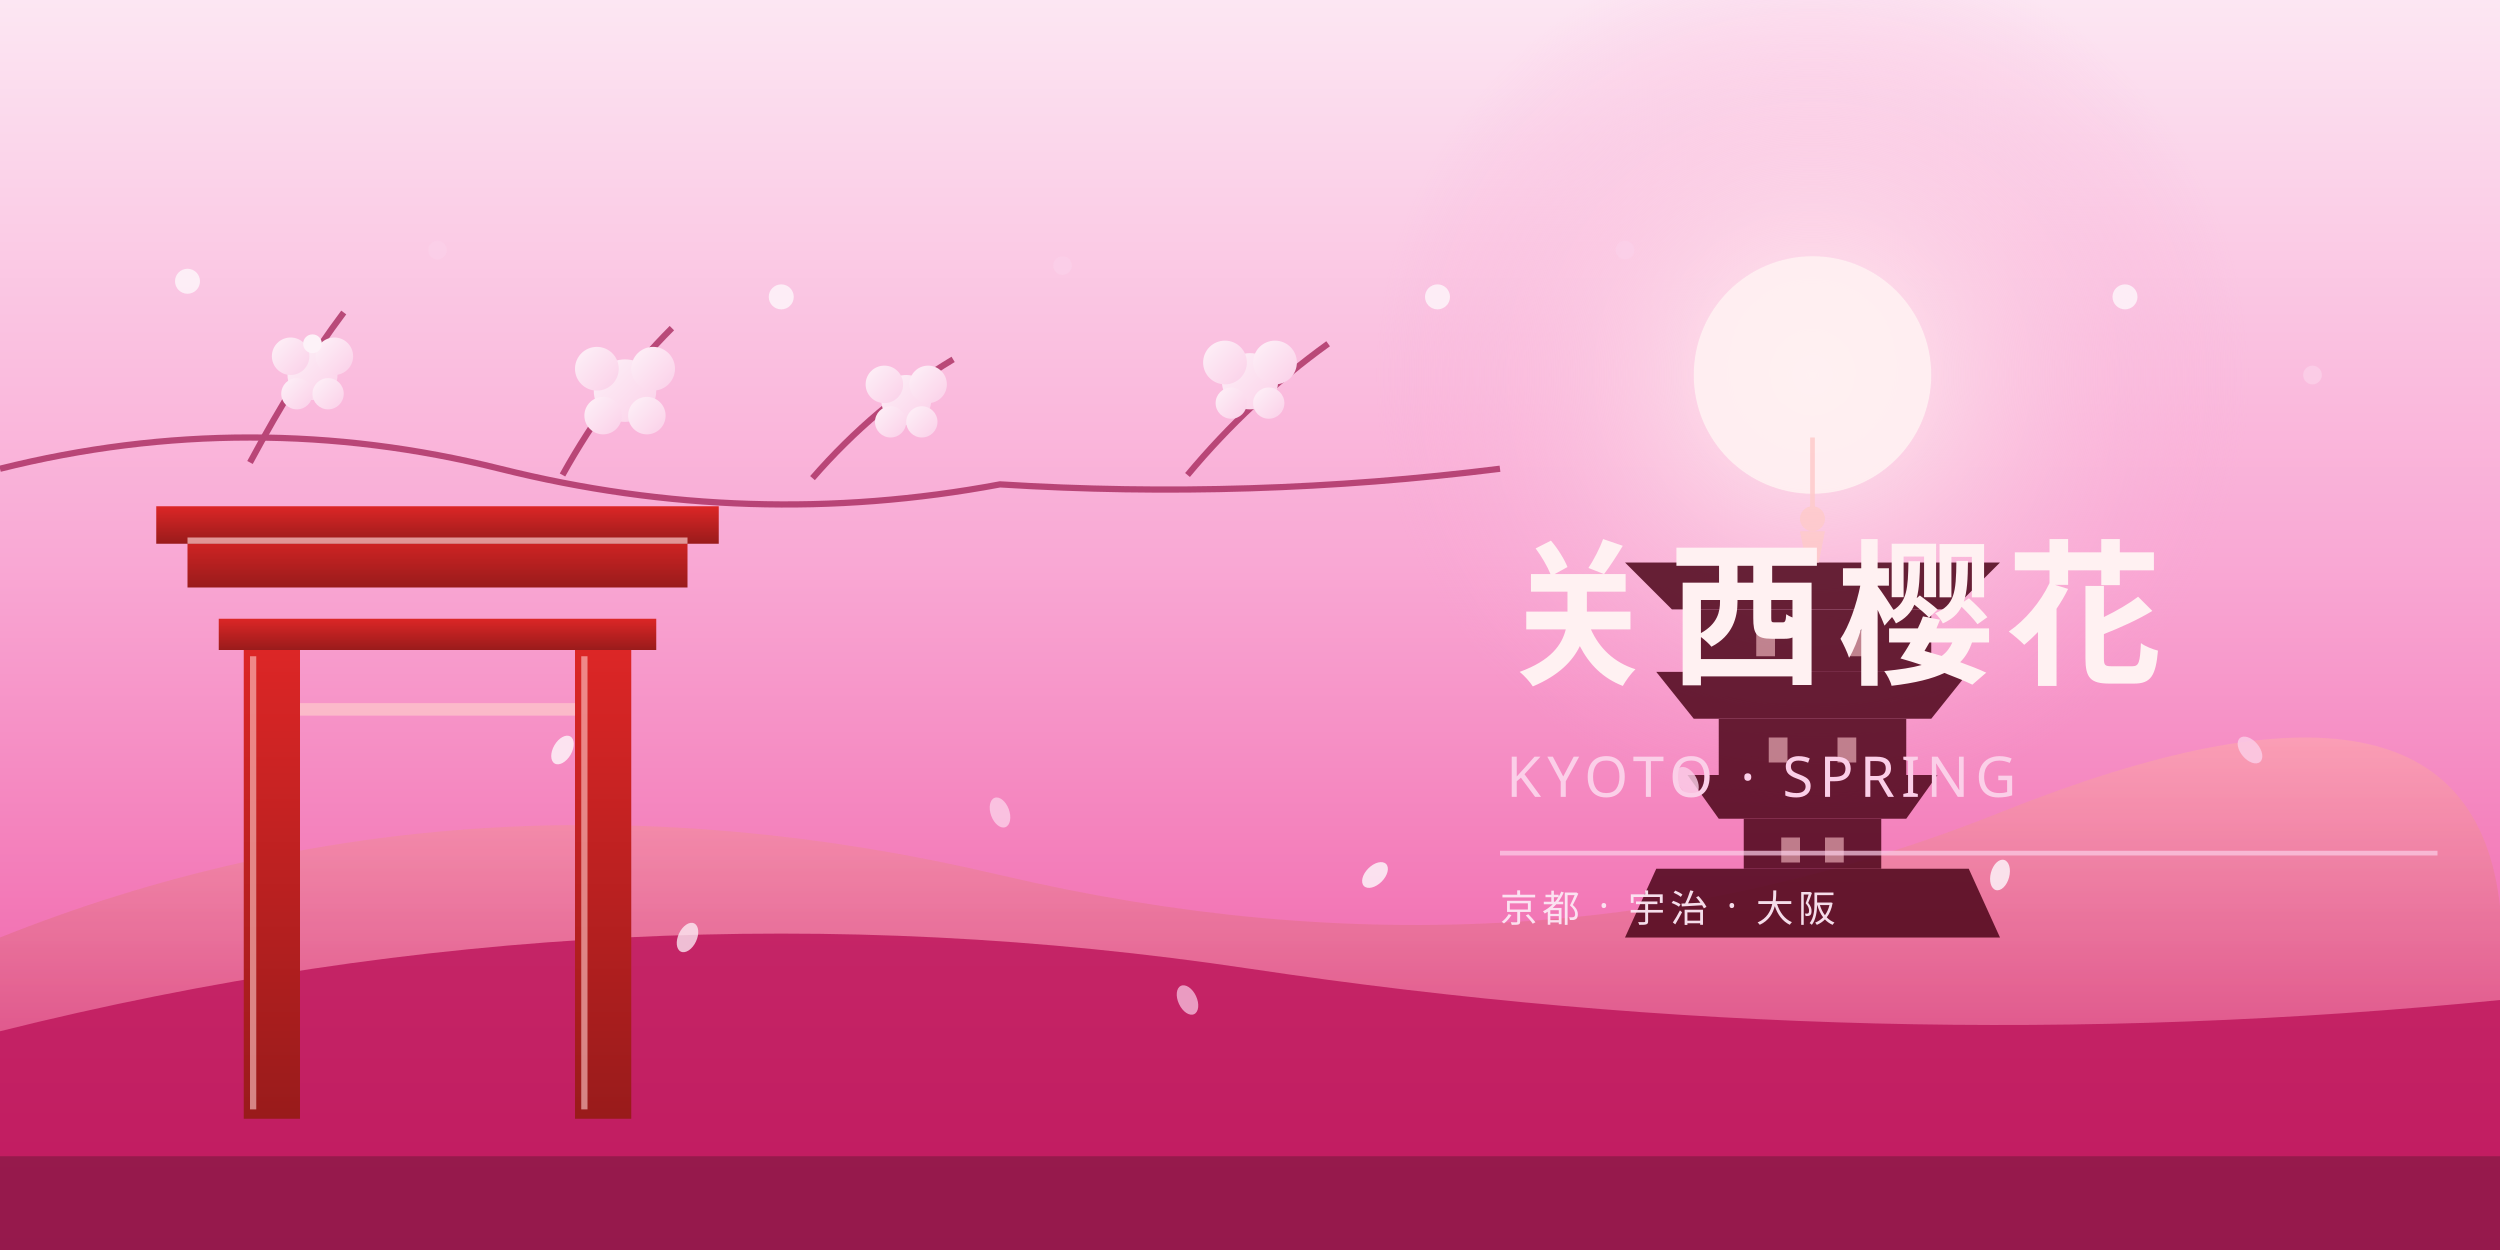
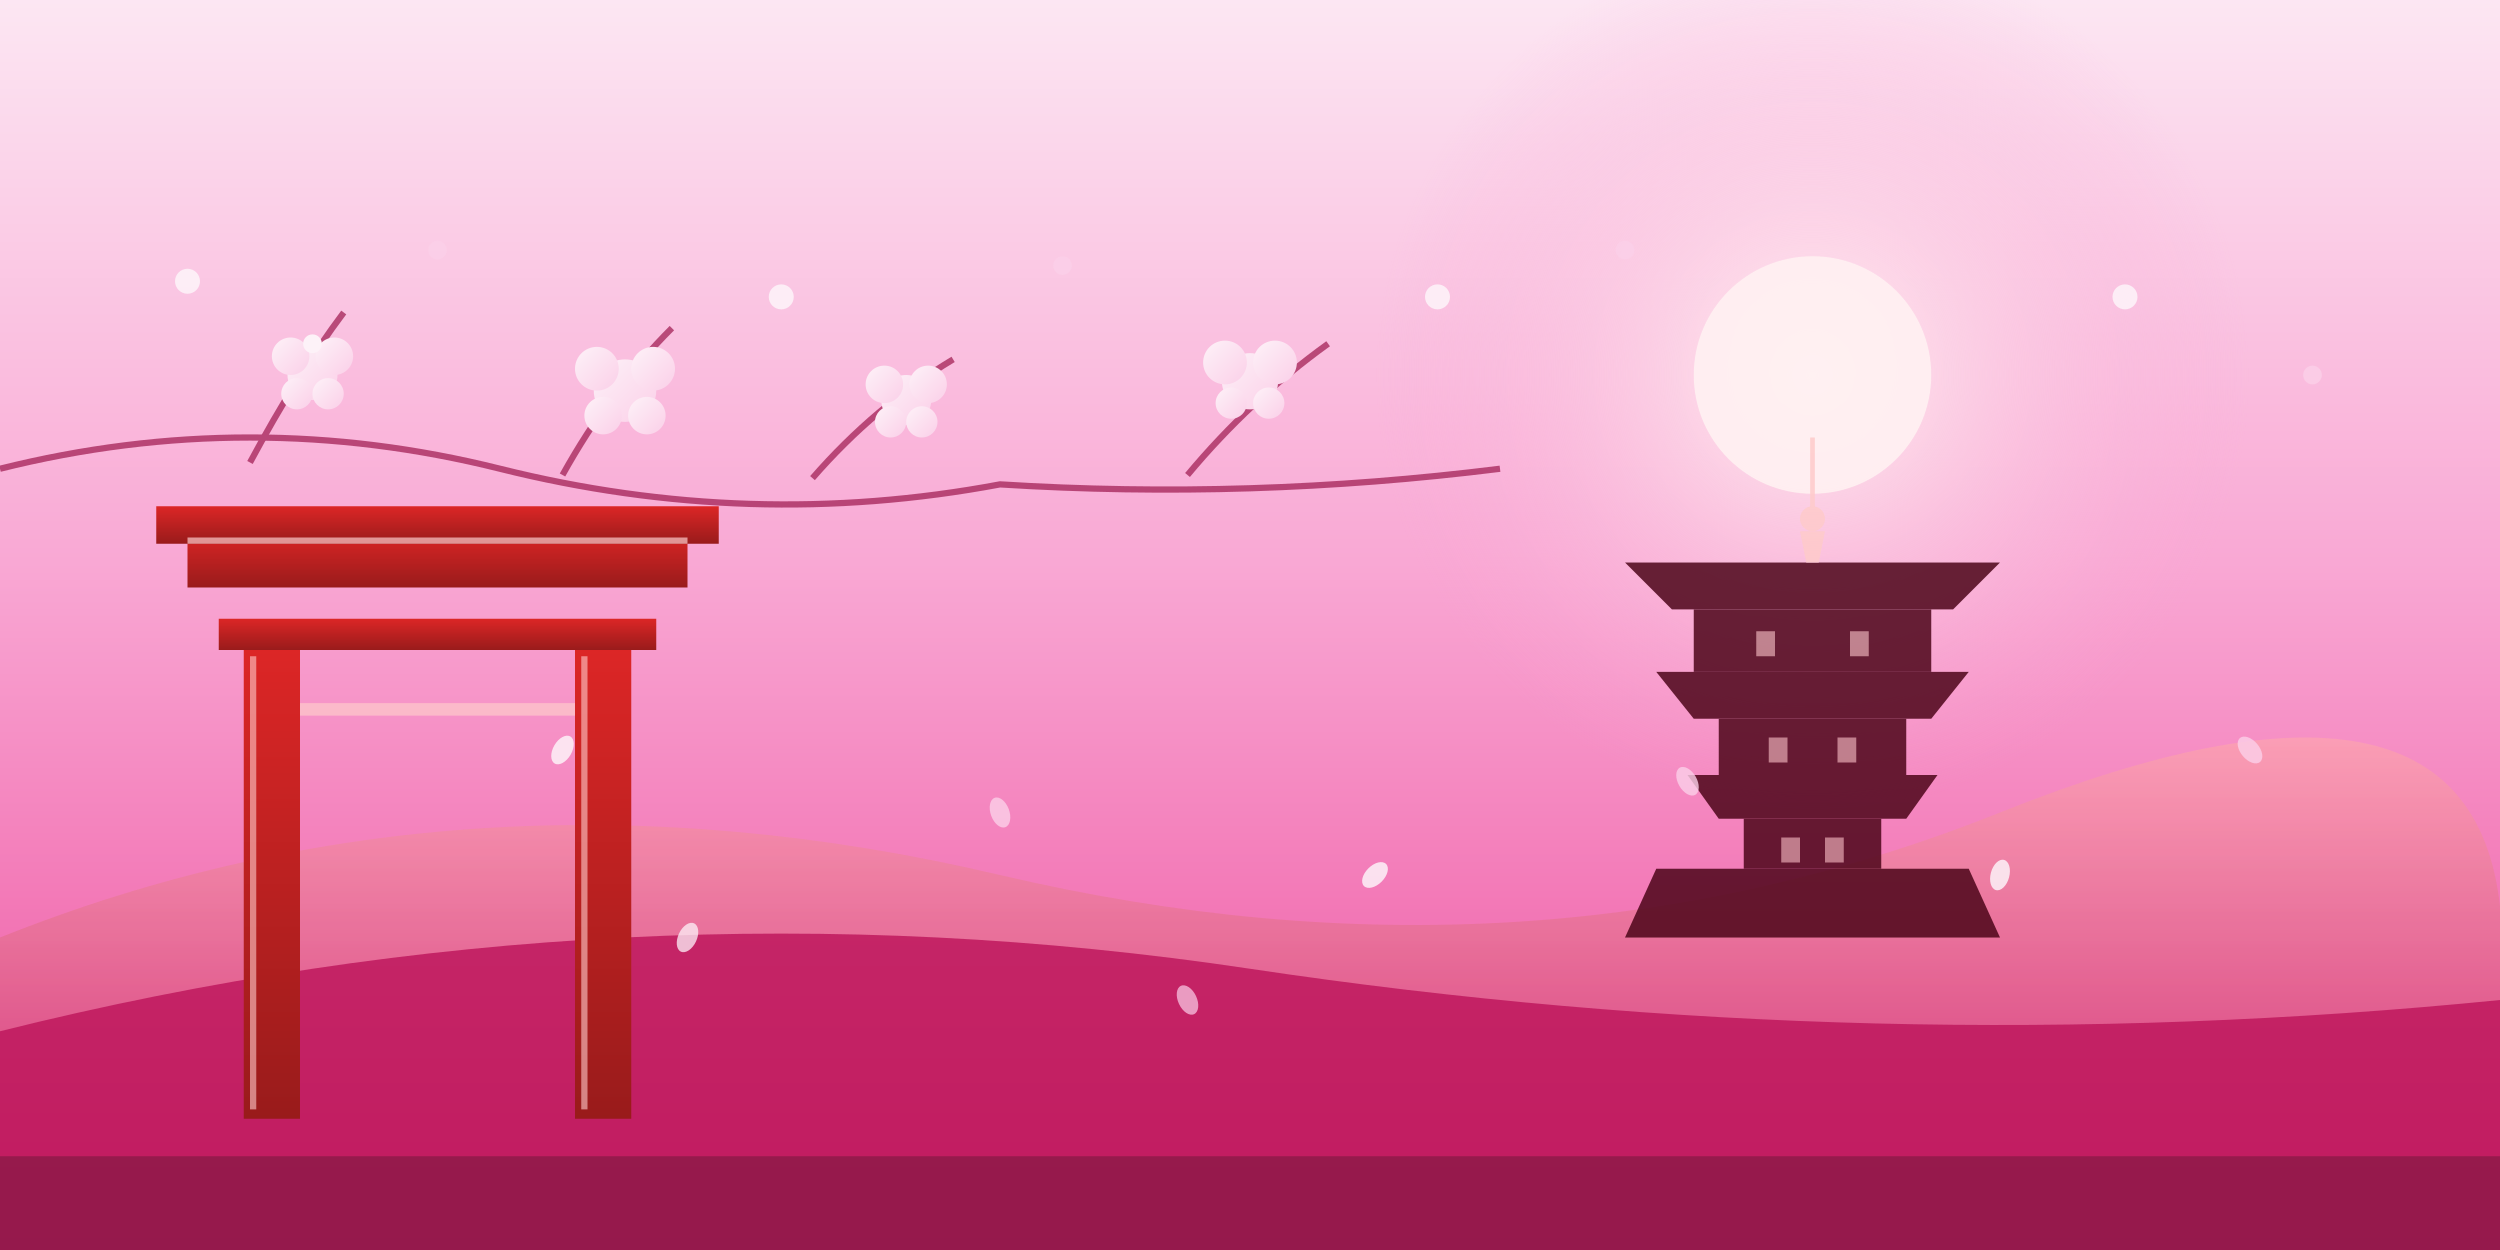
<svg xmlns="http://www.w3.org/2000/svg" viewBox="0 0 800 400" preserveAspectRatio="xMidYMid slice">
  <defs>
    <linearGradient id="skyK" x1="0%" y1="0%" x2="0%" y2="100%">
      <stop offset="0%" stop-color="#fce7f3" />
      <stop offset="45%" stop-color="#f9a8d4" />
      <stop offset="100%" stop-color="#ec4899" />
    </linearGradient>
    <linearGradient id="toriiRed" x1="0%" y1="0%" x2="0%" y2="100%">
      <stop offset="0%" stop-color="#dc2626" />
      <stop offset="100%" stop-color="#991b1b" />
    </linearGradient>
    <linearGradient id="hillGrad" x1="0%" y1="0%" x2="0%" y2="100%">
      <stop offset="0%" stop-color="#fda4af" />
      <stop offset="100%" stop-color="#be185d" />
    </linearGradient>
    <radialGradient id="sunK" cx="50%" cy="50%" r="50%">
      <stop offset="0%" stop-color="#fff1f2" stop-opacity="1" />
      <stop offset="100%" stop-color="#f9a8d4" stop-opacity="0" />
    </radialGradient>
    <linearGradient id="petalGrad" x1="0%" y1="0%" x2="100%" y2="100%">
      <stop offset="0%" stop-color="#fdf2f8" />
      <stop offset="100%" stop-color="#fbcfe8" />
    </linearGradient>
  </defs>
  <rect width="800" height="400" fill="url(#skyK)" />
  <circle cx="580" cy="120" r="140" fill="url(#sunK)" />
  <circle cx="580" cy="120" r="38" fill="#fff1f2" opacity="0.9" />
  <path d="M0 300 Q 150 240 320 280 T 640 260 T 800 290 L800 400 L0 400 Z" fill="url(#hillGrad)" opacity="0.7" />
  <path d="M0 330 Q 200 280 400 310 T 800 320 L800 400 L0 400 Z" fill="#be185d" opacity="0.85" />
  <g transform="translate(140 170)">
    <rect x="-80" y="0" width="160" height="18" fill="url(#toriiRed)" />
    <rect x="-90" y="-8" width="180" height="12" fill="url(#toriiRed)" />
    <rect x="-70" y="28" width="140" height="10" fill="url(#toriiRed)" />
    <rect x="-62" y="38" width="18" height="150" fill="url(#toriiRed)" />
    <rect x="44" y="38" width="18" height="150" fill="url(#toriiRed)" />
    <rect x="-44" y="55" width="88" height="4" fill="#fecaca" opacity="0.7" />
    <rect x="-80" y="2" width="160" height="2" fill="#fecaca" opacity="0.7" />
    <rect x="-60" y="40" width="2" height="145" fill="#fecaca" opacity="0.6" />
    <rect x="46" y="40" width="2" height="145" fill="#fecaca" opacity="0.6" />
  </g>
  <g transform="translate(580 180)" fill="#4c0519" opacity="0.85">
    <polygon points="-60,0 60,0 45,15 -45,15" />
    <rect x="-38" y="15" width="76" height="20" />
    <polygon points="-50,35 50,35 38,50 -38,50" />
    <rect x="-30" y="50" width="60" height="18" />
    <polygon points="-40,68 40,68 30,82 -30,82" />
    <rect x="-22" y="82" width="44" height="16" />
    <polygon points="-50,98 50,98 60,120 -60,120" />
    <polygon points="-4,-10 4,-10 2,0 -2,0" fill="#fecaca" />
    <circle cx="0" cy="-14" r="4" fill="#fecaca" />
    <line x1="0" y1="-40" x2="0" y2="-14" stroke="#fecaca" stroke-width="1.5" />
    <rect x="-18" y="22" width="6" height="8" fill="#fecaca" opacity="0.6" />
    <rect x="12" y="22" width="6" height="8" fill="#fecaca" opacity="0.6" />
    <rect x="-14" y="56" width="6" height="8" fill="#fecaca" opacity="0.6" />
    <rect x="8" y="56" width="6" height="8" fill="#fecaca" opacity="0.6" />
    <rect x="-10" y="88" width="6" height="8" fill="#fecaca" opacity="0.6" />
    <rect x="4" y="88" width="6" height="8" fill="#fecaca" opacity="0.6" />
  </g>
  <g fill="none" stroke="#9d174d" stroke-width="2" opacity="0.7">
    <path d="M 0 150 Q 80 130 160 150 T 320 155 Q 400 160 480 150" />
    <path d="M 80 148 Q 95 120 110 100" />
    <path d="M 180 152 Q 195 125 215 105" />
    <path d="M 260 153 Q 280 130 305 115" />
    <path d="M 380 152 Q 400 128 425 110" />
  </g>
  <g>
    <g transform="translate(100 120)">
      <circle cx="0" cy="0" r="8" fill="url(#petalGrad)" />
      <circle cx="-7" cy="-6" r="6" fill="url(#petalGrad)" />
      <circle cx="7" cy="-6" r="6" fill="url(#petalGrad)" />
      <circle cx="-5" cy="6" r="5" fill="url(#petalGrad)" />
      <circle cx="5" cy="6" r="5" fill="url(#petalGrad)" />
      <circle cx="0" cy="-10" r="3" fill="#fdf2f8" />
    </g>
    <g transform="translate(200 125)">
      <circle cx="0" cy="0" r="10" fill="url(#petalGrad)" />
      <circle cx="-9" cy="-7" r="7" fill="url(#petalGrad)" />
      <circle cx="9" cy="-7" r="7" fill="url(#petalGrad)" />
      <circle cx="-7" cy="8" r="6" fill="url(#petalGrad)" />
      <circle cx="7" cy="8" r="6" fill="url(#petalGrad)" />
    </g>
    <g transform="translate(290 128)">
      <circle cx="0" cy="0" r="8" fill="url(#petalGrad)" />
      <circle cx="-7" cy="-5" r="6" fill="url(#petalGrad)" />
      <circle cx="7" cy="-5" r="6" fill="url(#petalGrad)" />
      <circle cx="-5" cy="7" r="5" fill="url(#petalGrad)" />
      <circle cx="5" cy="7" r="5" fill="url(#petalGrad)" />
    </g>
    <g transform="translate(400 122)">
      <circle cx="0" cy="0" r="9" fill="url(#petalGrad)" />
      <circle cx="-8" cy="-6" r="7" fill="url(#petalGrad)" />
      <circle cx="8" cy="-6" r="7" fill="url(#petalGrad)" />
      <circle cx="-6" cy="7" r="5" fill="url(#petalGrad)" />
      <circle cx="6" cy="7" r="5" fill="url(#petalGrad)" />
    </g>
    <circle cx="60" cy="90" r="4" fill="#fdf2f8" opacity="0.9" />
    <circle cx="140" cy="80" r="3" fill="#fbcfe8" opacity="0.8" />
    <circle cx="250" cy="95" r="4" fill="#fdf2f8" opacity="0.9" />
    <circle cx="340" cy="85" r="3" fill="#fbcfe8" opacity="0.8" />
    <circle cx="460" cy="95" r="4" fill="#fdf2f8" opacity="0.9" />
    <circle cx="520" cy="80" r="3" fill="#fbcfe8" opacity="0.8" />
    <circle cx="680" cy="95" r="4" fill="#fdf2f8" opacity="0.9" />
    <circle cx="740" cy="120" r="3" fill="#fbcfe8" opacity="0.8" />
    <ellipse cx="180" cy="240" rx="3" ry="5" fill="#fdf2f8" transform="rotate(30 180 240)" opacity="0.85" />
    <ellipse cx="320" cy="260" rx="3" ry="5" fill="#fbcfe8" transform="rotate(-20 320 260)" opacity="0.8" />
    <ellipse cx="440" cy="280" rx="3" ry="5" fill="#fdf2f8" transform="rotate(45 440 280)" opacity="0.85" />
    <ellipse cx="540" cy="250" rx="3" ry="5" fill="#fbcfe8" transform="rotate(-30 540 250)" opacity="0.8" />
    <ellipse cx="640" cy="280" rx="3" ry="5" fill="#fdf2f8" transform="rotate(15 640 280)" opacity="0.85" />
    <ellipse cx="720" cy="240" rx="3" ry="5" fill="#fbcfe8" transform="rotate(-40 720 240)" opacity="0.8" />
    <ellipse cx="220" cy="300" rx="3" ry="5" fill="#fdf2f8" transform="rotate(25 220 300)" opacity="0.75" />
    <ellipse cx="380" cy="320" rx="3" ry="5" fill="#fbcfe8" transform="rotate(-25 380 320)" opacity="0.7" />
  </g>
  <rect x="0" y="370" width="800" height="30" fill="#831843" opacity="0.7" />
-   <g transform="translate(480 215)">
-     <text x="0" y="0" font-family="'Noto Sans SC', 'PingFang SC', 'Microsoft YaHei', sans-serif" font-size="50" font-weight="900" fill="#fff1f2" letter-spacing="4">关西樱花</text>
-     <text x="2" y="40" font-family="'Noto Sans SC', 'PingFang SC', 'Microsoft YaHei', sans-serif" font-size="18" font-weight="500" fill="#fbcfe8" letter-spacing="2">KYOTO · SPRING</text>
-     <line x1="0" y1="58" x2="300" y2="58" stroke="#fbcfe8" stroke-width="1.5" opacity="0.7" />
-     <text x="0" y="80" font-family="'Noto Sans SC', 'PingFang SC', 'Microsoft YaHei', sans-serif" font-size="12" font-weight="400" fill="#fce7f3" letter-spacing="1.5" opacity="0.95">京都 · 宇治 · 大阪</text>
-   </g>
</svg>
